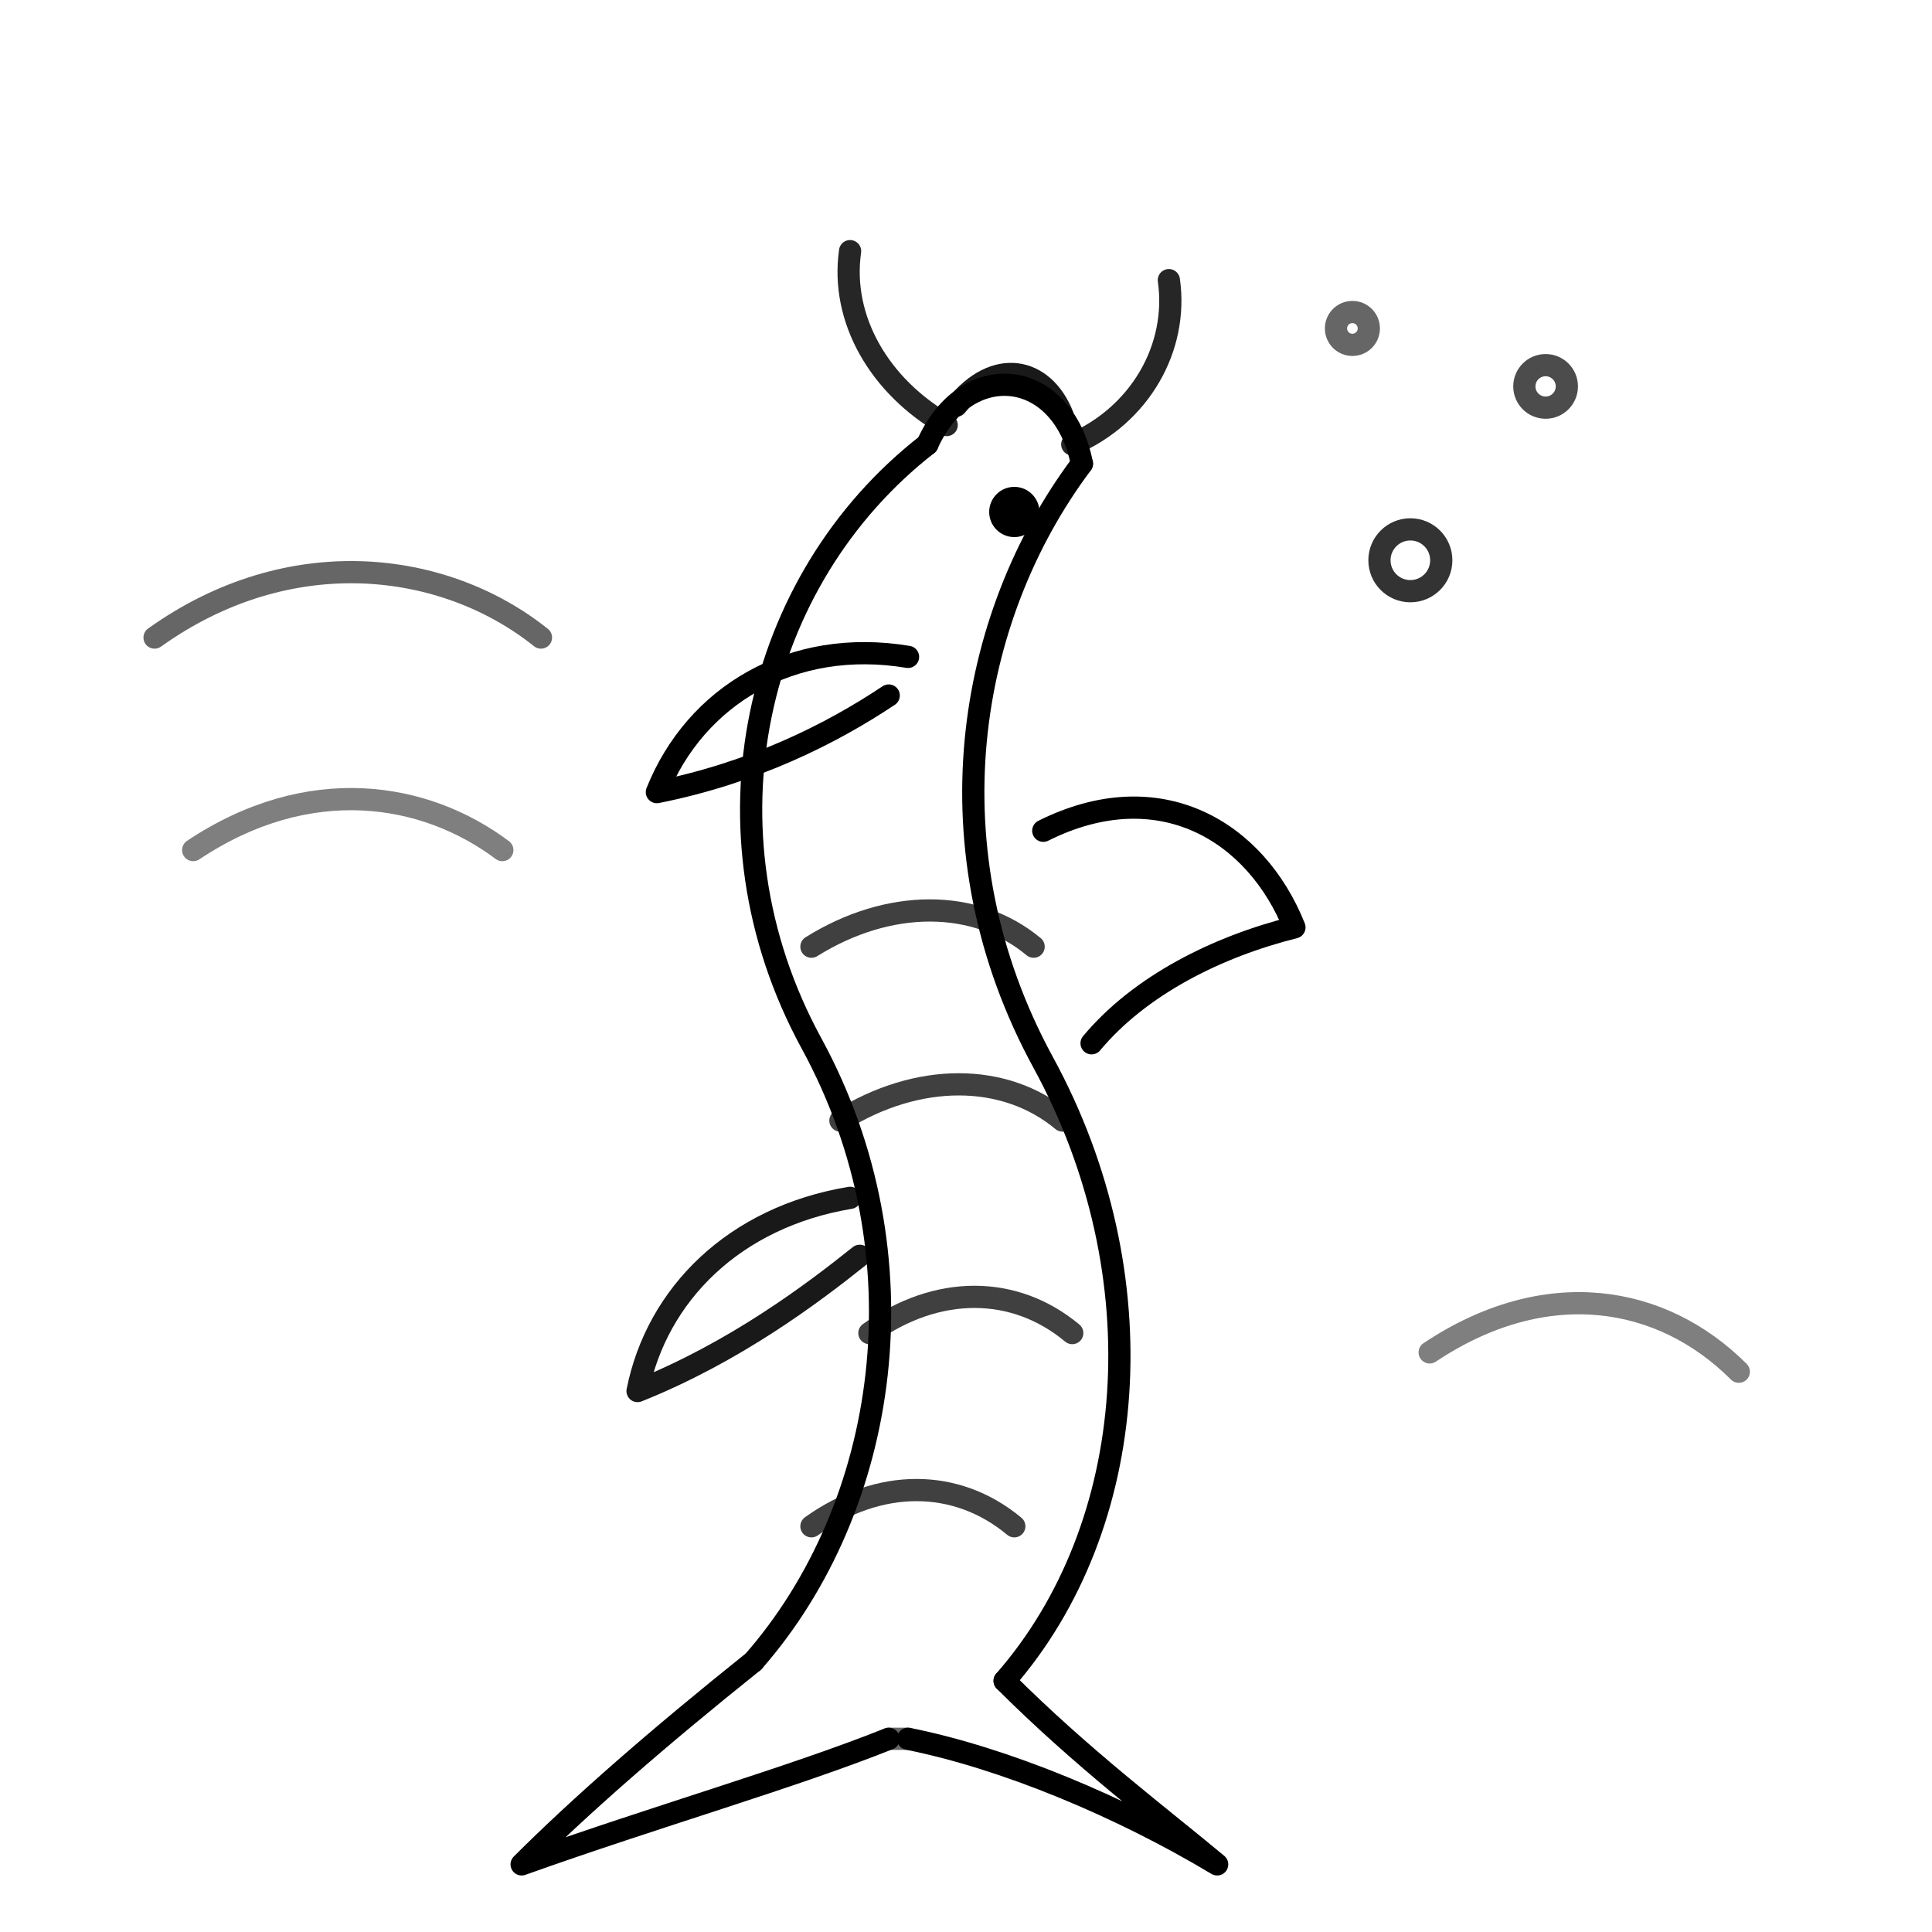
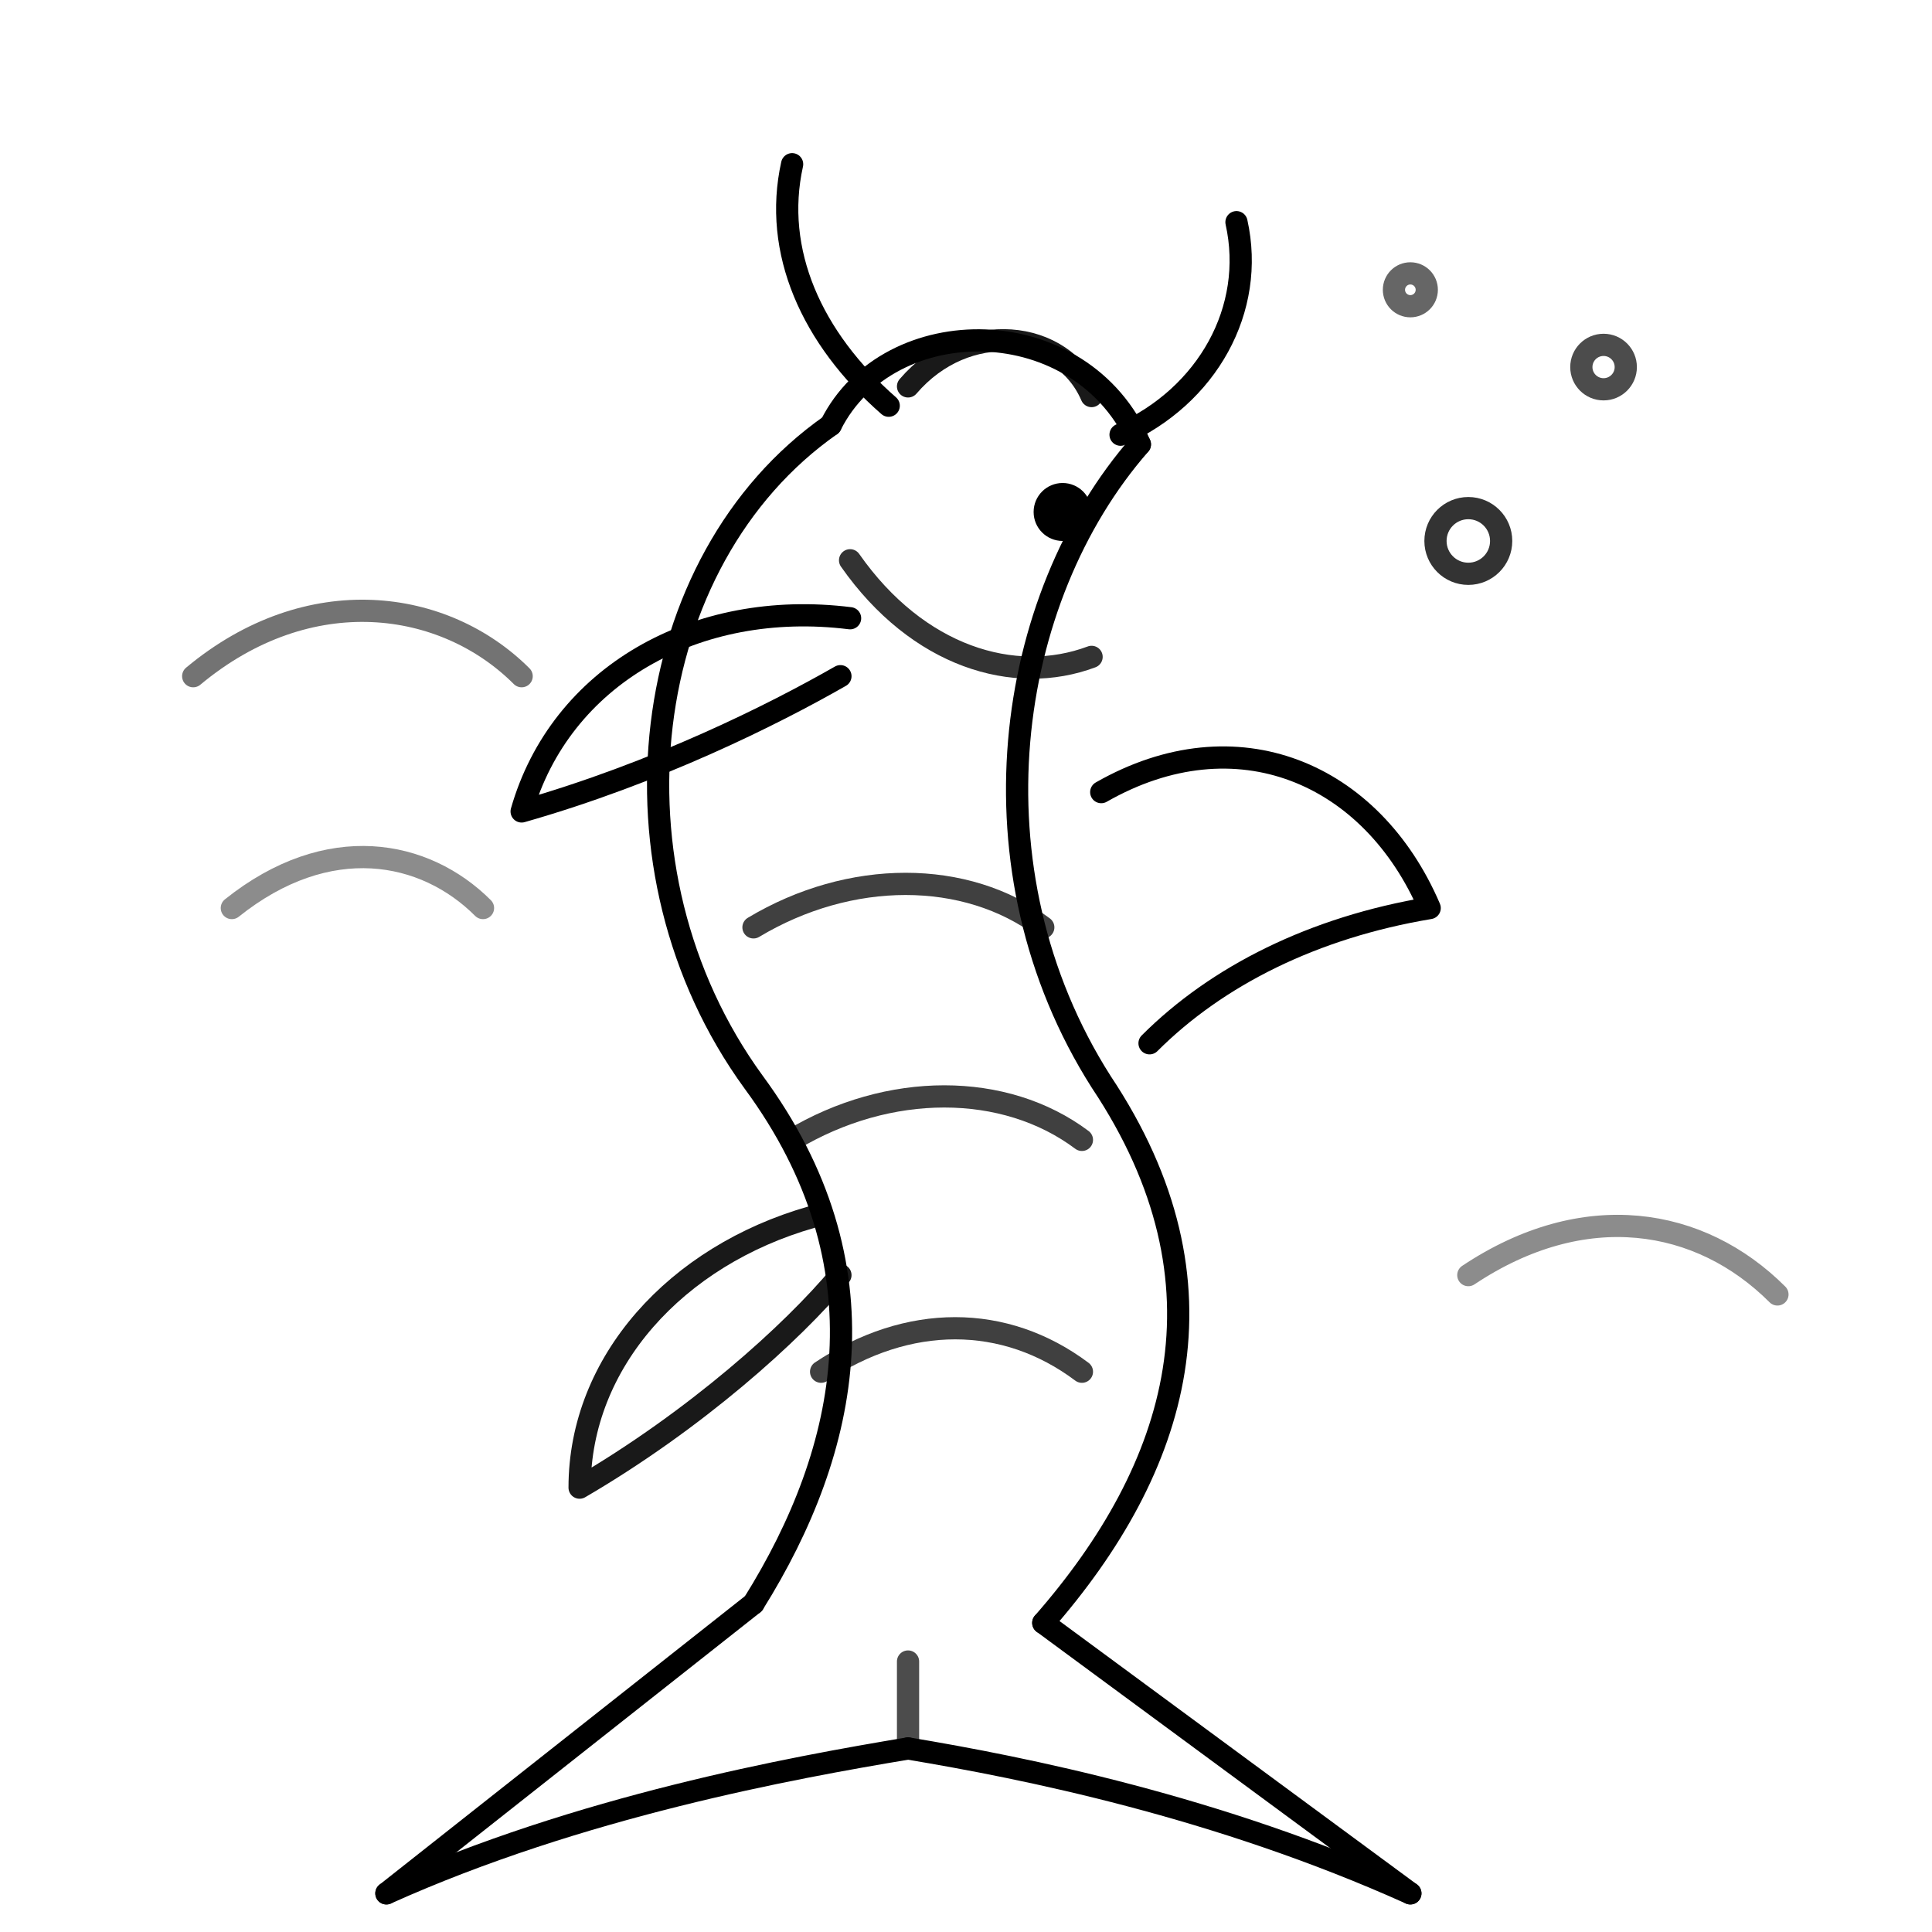
<svg xmlns="http://www.w3.org/2000/svg" viewBox="0 0 200 200" fill="none" stroke="currentColor" stroke-width="2.3" stroke-linecap="round" stroke-linejoin="round" role="img" aria-label="Koi ascending, body curved">
-   <path d="M 96,46 C 78,60 72,86 84,108 C 96,130 92,156 78,172" />
-   <path d="M 112,48 C 100,64 96,88 108,110 C 120,132 118,158 104,174" />
-   <path d="M 96,46 C 100,37 110,38 112,48" />
-   <path d="M 99,42 C 103,37 108,38 110,43" opacity="0.9" />
-   <circle cx="105" cy="53" r="2.6" fill="currentColor" stroke="none" />
-   <path d="M 98,44 C 91,40 87,33 88,26" opacity="0.85" />
-   <path d="M 111,46 C 118,43 122,36 121,29" opacity="0.85" />
-   <path d="M 108,86 C 120,80 130,86 134,96 C 126,98 118,102 113,108" />
-   <path d="M 94,68 C 82,66 72,72 68,82 C 78,80 86,76 92,72" />
-   <path d="M 88,124 C 76,126 68,134 66,144 C 76,140 84,134 89,130" opacity="0.9" />
-   <path d="M 78,172 C 68,180 60,187 54,193 C 68,188 82,184 92,180" />
-   <path d="M 104,174 C 112,182 120,188 126,193 C 116,187 104,182 94,180" />
-   <path d="M 92,180 L 94,180" opacity="0.6" />
-   <path d="M 84,98 C 92,93 101,93 107,98" opacity="0.75" />
-   <path d="M 87,116 C 95,111 104,111 110,116" opacity="0.75" />
-   <path d="M 90,138 C 97,133 105,133 111,138" opacity="0.75" />
-   <path d="M 84,158 C 91,153 99,153 105,158" opacity="0.75" />
-   <path d="M 16,66 C 30,56 46,58 56,66" opacity="0.6" />
-   <path d="M 20,88 C 32,80 44,82 52,88" opacity="0.5" />
-   <path d="M 148,140 C 160,132 172,134 180,142" opacity="0.5" />
-   <circle cx="146" cy="58" r="3.2" opacity="0.8" />
-   <circle cx="160" cy="40" r="2.2" opacity="0.7" />
-   <circle cx="140" cy="34" r="1.7" opacity="0.6" />
+   <path d="M 86,44 C 66,58 62,90 78,112 C 92,131 88,150 78,166" />
+   <path d="M 118,46 C 104,62 100,90 114,112 C 128,133 122,152 108,168" />
+   <path d="M 86,44 C 92,32 112,32 118,46" />
+   <path d="M 94,40 C 100,33 110,34 113,41" opacity="0.9" />
+   <circle cx="110" cy="53" r="3" fill="currentColor" stroke="none" />
+   <path d="M 88,58 C 95,68 105,71 113,68" opacity="0.8" />
+   <path d="M 92,42 C 84,35 80,26 82,17" />
+   <path d="M 116,45 C 125,41 130,32 128,23" />
+   <path d="M 114,82 C 128,74 142,80 148,94 C 136,96 126,101 119,108" />
+   <path d="M 88,64 C 72,62 58,70 54,84 C 68,80 80,74 87,70" />
+   <path d="M 84,126 C 70,130 60,141 60,154 C 72,147 82,138 87,132" opacity="0.9" />
+   <path d="M 78,166 L 40,196" />
+   <path d="M 40,196 C 60,187 82,183 94,181" />
+   <path d="M 108,168 L 146,196" />
+   <path d="M 146,196 C 126,187 106,183 94,181" />
+   <path d="M 94,181 L 94,172" opacity="0.7" />
+   <path d="M 78,96 C 88,90 100,90 108,96" opacity="0.75" />
+   <path d="M 82,118 C 92,112 104,112 112,118" opacity="0.75" />
+   <path d="M 85,142 C 94,136 104,136 112,142" opacity="0.75" />
+   <path d="M 20,70 C 32,60 46,62 54,70" opacity="0.55" />
+   <path d="M 24,94 C 34,86 44,88 50,94" opacity="0.45" />
+   <path d="M 152,132 C 164,124 176,126 184,134" opacity="0.45" />
+   <circle cx="152" cy="56" r="3.4" opacity="0.8" />
+   <circle cx="166" cy="38" r="2.3" opacity="0.7" />
+   <circle cx="146" cy="30" r="1.7" opacity="0.6" />
</svg>
